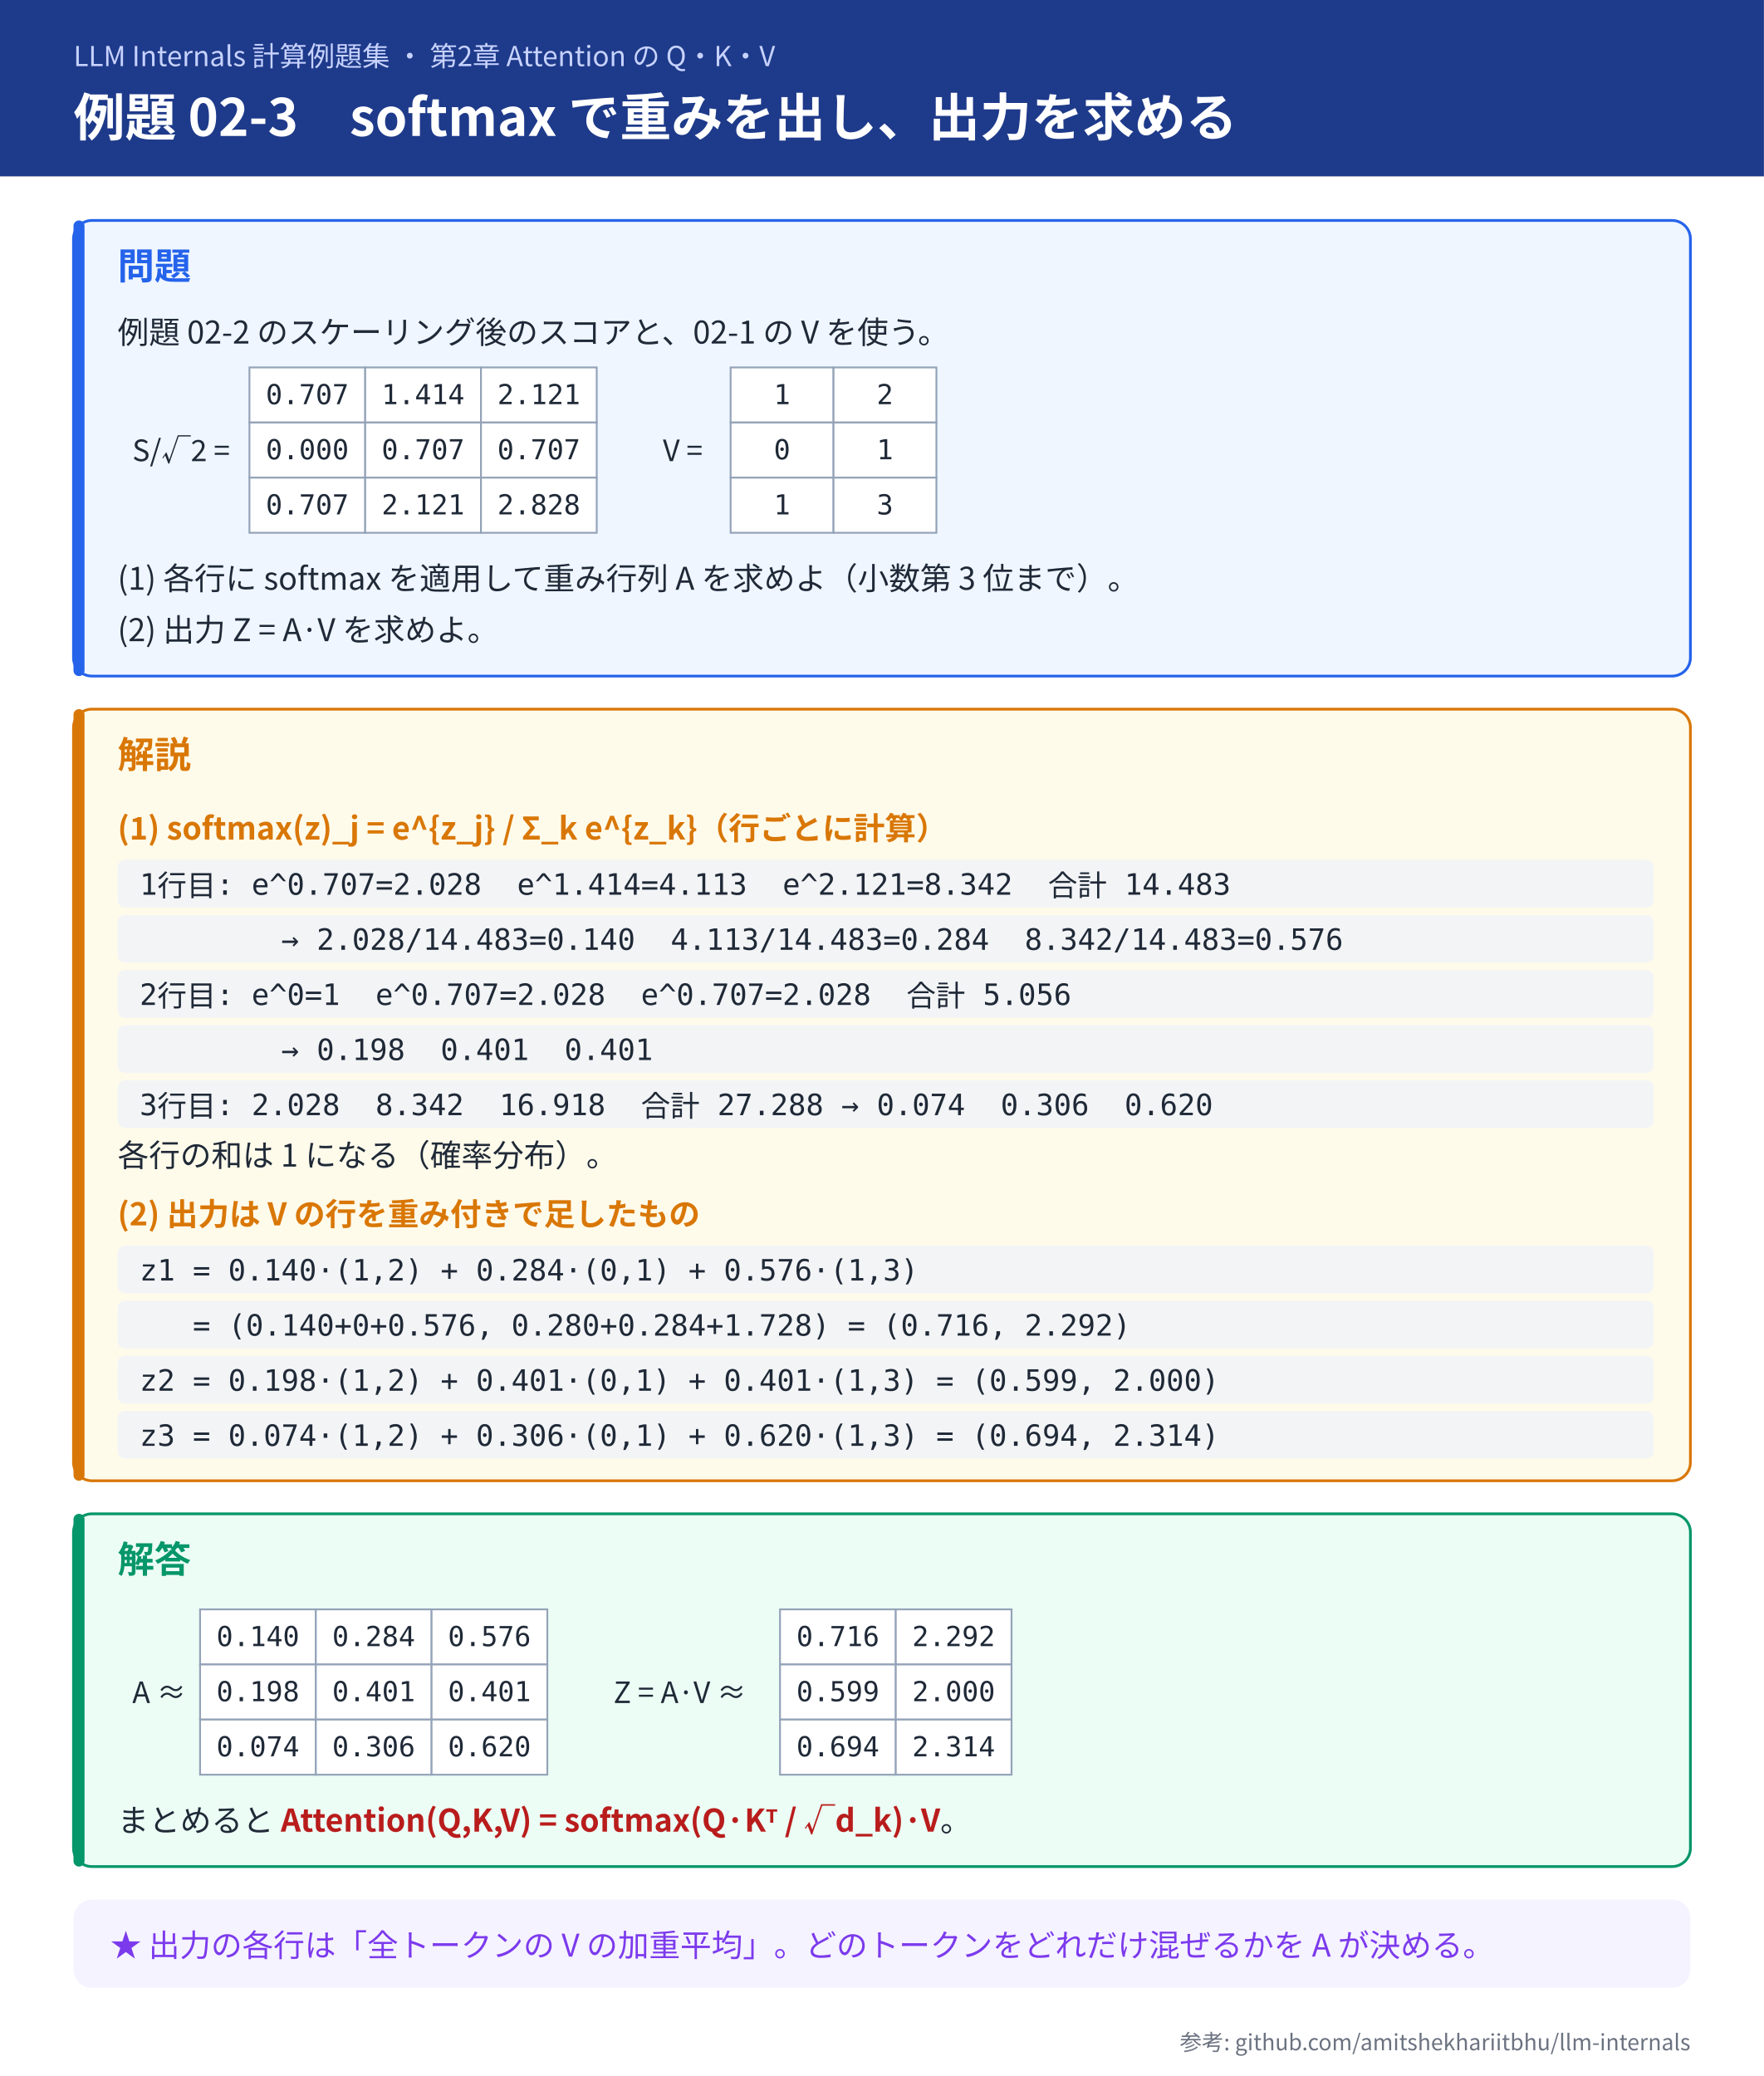
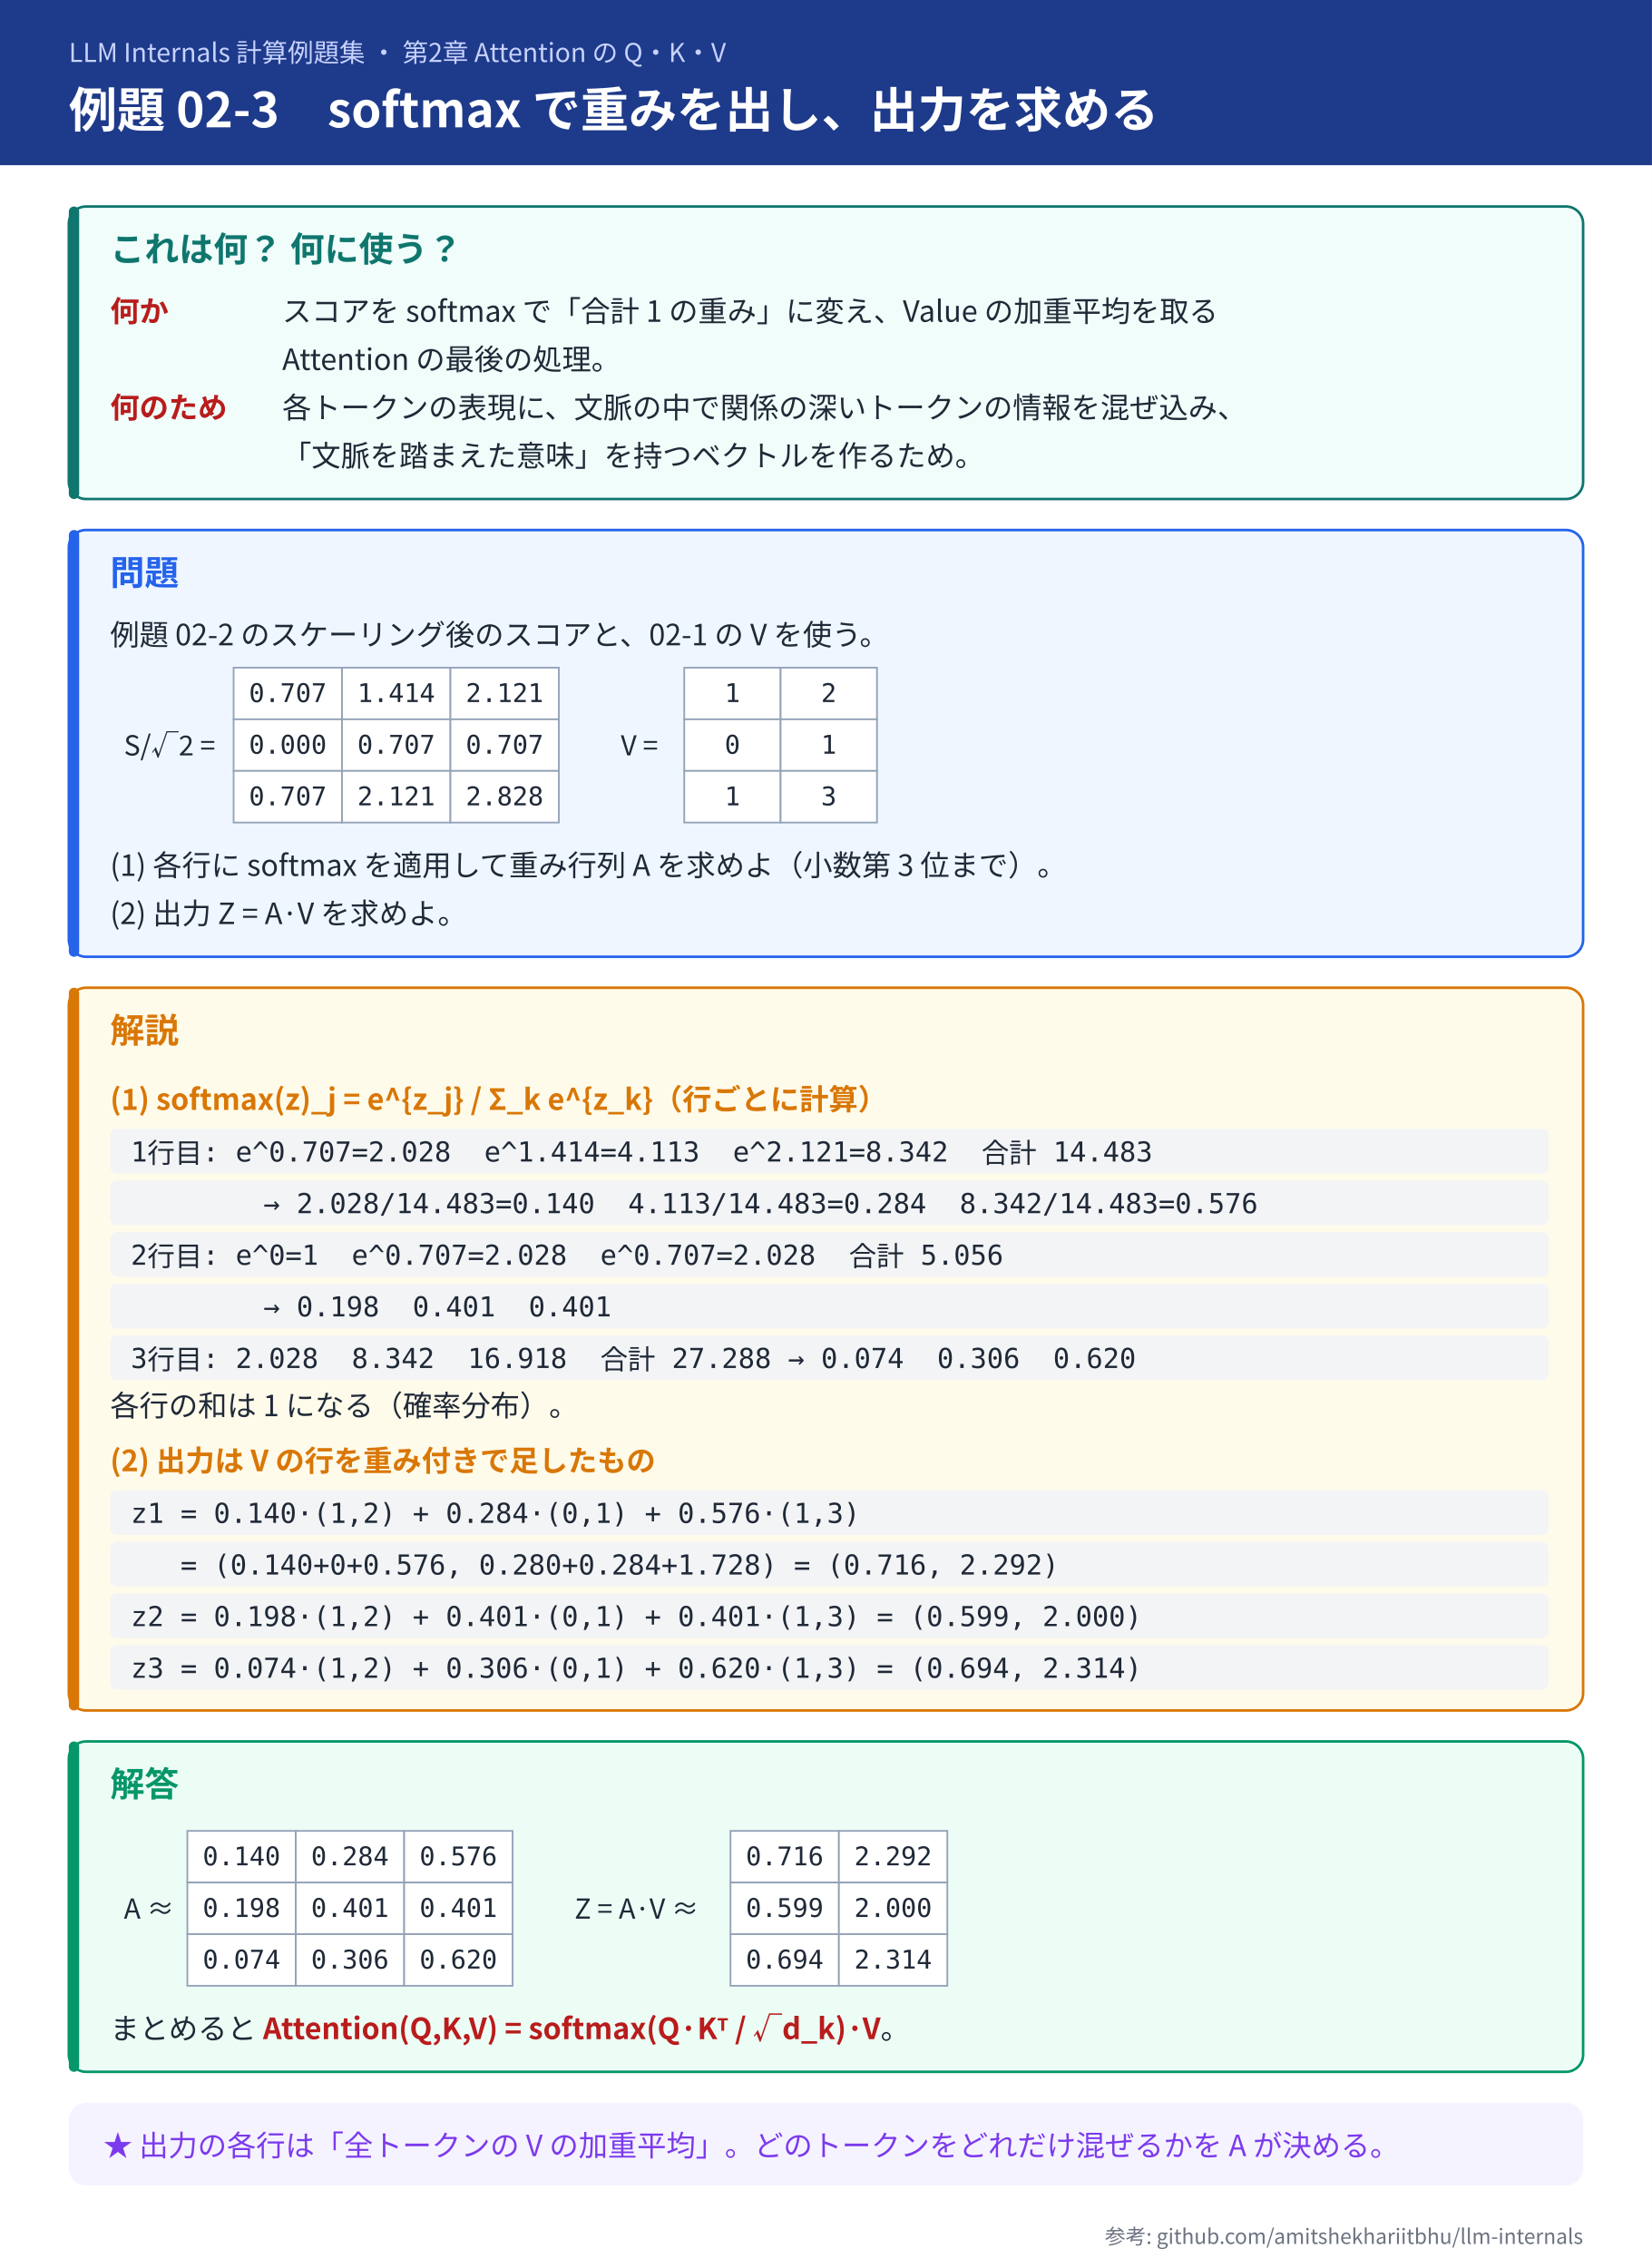
- <svg xmlns="http://www.w3.org/2000/svg" width="960" height="1130" viewBox="0 0 960 1130" font-family="'Noto Sans CJK JP','Noto Sans JP','Hiragino Sans','Yu Gothic','Meiryo','IPAGothic',sans-serif">
-   <rect width="960" height="1130" fill="#ffffff" />
+ <svg xmlns="http://www.w3.org/2000/svg" width="960" height="1318" viewBox="0 0 960 1318" font-family="'Noto Sans CJK JP','Noto Sans JP','Hiragino Sans','Yu Gothic','Meiryo','IPAGothic',sans-serif">
+   <rect width="960" height="1318" fill="#ffffff" />
  <rect x="0" y="0" width="960" height="96" fill="#1e3a8a" />
  <text x="40" y="36" font-size="15" fill="#c7d2fe">LLM Internals 計算例題集 ・ 第2章 Attention の Q・K・V</text>
  <text x="40" y="74" font-size="28" font-weight="700" fill="#ffffff">例題 02-3　softmax で重みを出し、出力を求める</text>
-   <rect x="40" y="120" width="880" height="248" rx="10" fill="#eff6ff" stroke="#2563eb" stroke-width="1.5" />
-   <rect x="40" y="120" width="6" height="248" rx="3" fill="#2563eb" />
-   <text x="64" y="152" font-size="20" font-weight="700" fill="#2563eb">問題</text>
-   <text x="64" y="187" font-size="17" fill="#1f2937" xml:space="preserve">例題 02-2 のスケーリング後のスコアと、02-1 の V を使う。</text>
-   <text x="72" y="251.0" font-size="16" fill="#1f2937">S/√2 =</text>
-   <rect x="135.76" y="200" width="63.0" height="30" fill="#ffffff" stroke="#94a3b8" />
-   <text x="167.26" y="220" text-anchor="middle" font-family="'DejaVu Sans Mono','Menlo','Consolas','Noto Sans Mono CJK JP','IPAGothic',monospace" font-size="15" fill="#1f2937">0.707</text>
-   <rect x="198.76" y="200" width="63.0" height="30" fill="#ffffff" stroke="#94a3b8" />
-   <text x="230.26" y="220" text-anchor="middle" font-family="'DejaVu Sans Mono','Menlo','Consolas','Noto Sans Mono CJK JP','IPAGothic',monospace" font-size="15" fill="#1f2937">1.414</text>
-   <rect x="261.76" y="200" width="63.0" height="30" fill="#ffffff" stroke="#94a3b8" />
-   <text x="293.26" y="220" text-anchor="middle" font-family="'DejaVu Sans Mono','Menlo','Consolas','Noto Sans Mono CJK JP','IPAGothic',monospace" font-size="15" fill="#1f2937">2.121</text>
-   <rect x="135.76" y="230" width="63.0" height="30" fill="#ffffff" stroke="#94a3b8" />
-   <text x="167.26" y="250" text-anchor="middle" font-family="'DejaVu Sans Mono','Menlo','Consolas','Noto Sans Mono CJK JP','IPAGothic',monospace" font-size="15" fill="#1f2937">0.000</text>
-   <rect x="198.76" y="230" width="63.0" height="30" fill="#ffffff" stroke="#94a3b8" />
-   <text x="230.26" y="250" text-anchor="middle" font-family="'DejaVu Sans Mono','Menlo','Consolas','Noto Sans Mono CJK JP','IPAGothic',monospace" font-size="15" fill="#1f2937">0.707</text>
-   <rect x="261.76" y="230" width="63.0" height="30" fill="#ffffff" stroke="#94a3b8" />
-   <text x="293.26" y="250" text-anchor="middle" font-family="'DejaVu Sans Mono','Menlo','Consolas','Noto Sans Mono CJK JP','IPAGothic',monospace" font-size="15" fill="#1f2937">0.707</text>
-   <rect x="135.76" y="260" width="63.0" height="30" fill="#ffffff" stroke="#94a3b8" />
-   <text x="167.26" y="280" text-anchor="middle" font-family="'DejaVu Sans Mono','Menlo','Consolas','Noto Sans Mono CJK JP','IPAGothic',monospace" font-size="15" fill="#1f2937">0.707</text>
-   <rect x="198.76" y="260" width="63.0" height="30" fill="#ffffff" stroke="#94a3b8" />
-   <text x="230.26" y="280" text-anchor="middle" font-family="'DejaVu Sans Mono','Menlo','Consolas','Noto Sans Mono CJK JP','IPAGothic',monospace" font-size="15" fill="#1f2937">2.121</text>
-   <rect x="261.76" y="260" width="63.0" height="30" fill="#ffffff" stroke="#94a3b8" />
-   <text x="293.26" y="280" text-anchor="middle" font-family="'DejaVu Sans Mono','Menlo','Consolas','Noto Sans Mono CJK JP','IPAGothic',monospace" font-size="15" fill="#1f2937">2.828</text>
-   <text x="360.76" y="251.0" font-size="16" fill="#1f2937">V =</text>
-   <rect x="397.64" y="200" width="56" height="30" fill="#ffffff" stroke="#94a3b8" />
-   <text x="425.64" y="220" text-anchor="middle" font-family="'DejaVu Sans Mono','Menlo','Consolas','Noto Sans Mono CJK JP','IPAGothic',monospace" font-size="15" fill="#1f2937">1</text>
-   <rect x="453.64" y="200" width="56" height="30" fill="#ffffff" stroke="#94a3b8" />
-   <text x="481.64" y="220" text-anchor="middle" font-family="'DejaVu Sans Mono','Menlo','Consolas','Noto Sans Mono CJK JP','IPAGothic',monospace" font-size="15" fill="#1f2937">2</text>
-   <rect x="397.64" y="230" width="56" height="30" fill="#ffffff" stroke="#94a3b8" />
-   <text x="425.64" y="250" text-anchor="middle" font-family="'DejaVu Sans Mono','Menlo','Consolas','Noto Sans Mono CJK JP','IPAGothic',monospace" font-size="15" fill="#1f2937">0</text>
-   <rect x="453.64" y="230" width="56" height="30" fill="#ffffff" stroke="#94a3b8" />
-   <text x="481.64" y="250" text-anchor="middle" font-family="'DejaVu Sans Mono','Menlo','Consolas','Noto Sans Mono CJK JP','IPAGothic',monospace" font-size="15" fill="#1f2937">1</text>
-   <rect x="397.64" y="260" width="56" height="30" fill="#ffffff" stroke="#94a3b8" />
-   <text x="425.64" y="280" text-anchor="middle" font-family="'DejaVu Sans Mono','Menlo','Consolas','Noto Sans Mono CJK JP','IPAGothic',monospace" font-size="15" fill="#1f2937">1</text>
-   <rect x="453.64" y="260" width="56" height="30" fill="#ffffff" stroke="#94a3b8" />
-   <text x="481.64" y="280" text-anchor="middle" font-family="'DejaVu Sans Mono','Menlo','Consolas','Noto Sans Mono CJK JP','IPAGothic',monospace" font-size="15" fill="#1f2937">3</text>
-   <text x="64" y="321" font-size="17" fill="#1f2937" xml:space="preserve">(1) 各行に softmax を適用して重み行列 A を求めよ（小数第 3 位まで）。</text>
-   <text x="64" y="349" font-size="17" fill="#1f2937" xml:space="preserve">(2) 出力 Z = A·V を求めよ。</text>
-   <rect x="40" y="386" width="880" height="420" rx="10" fill="#fffbeb" stroke="#d97706" stroke-width="1.5" />
-   <rect x="40" y="386" width="6" height="420" rx="3" fill="#d97706" />
-   <text x="64" y="418" font-size="20" font-weight="700" fill="#d97706">解説</text>
-   <text x="64" y="457" font-size="17" font-weight="700" fill="#d97706">(1) softmax(z)_j = e^{z_j} / Σ_k e^{z_k}（行ごとに計算）</text>
-   <rect x="64" y="468" width="836" height="26" rx="4" fill="#f3f4f6" />
-   <text x="76" y="487" font-family="'DejaVu Sans Mono','Menlo','Consolas','Noto Sans Mono CJK JP','IPAGothic',monospace" font-size="16" fill="#1f2937" xml:space="preserve">1行目: e^0.707=2.028  e^1.414=4.113  e^2.121=8.342  合計 14.483</text>
-   <rect x="64" y="498" width="836" height="26" rx="4" fill="#f3f4f6" />
-   <text x="76" y="517" font-family="'DejaVu Sans Mono','Menlo','Consolas','Noto Sans Mono CJK JP','IPAGothic',monospace" font-size="16" fill="#1f2937" xml:space="preserve">        → 2.028/14.483=0.140  4.113/14.483=0.284  8.342/14.483=0.576</text>
-   <rect x="64" y="528" width="836" height="26" rx="4" fill="#f3f4f6" />
-   <text x="76" y="547" font-family="'DejaVu Sans Mono','Menlo','Consolas','Noto Sans Mono CJK JP','IPAGothic',monospace" font-size="16" fill="#1f2937" xml:space="preserve">2行目: e^0=1  e^0.707=2.028  e^0.707=2.028  合計 5.056</text>
-   <rect x="64" y="558" width="836" height="26" rx="4" fill="#f3f4f6" />
-   <text x="76" y="577" font-family="'DejaVu Sans Mono','Menlo','Consolas','Noto Sans Mono CJK JP','IPAGothic',monospace" font-size="16" fill="#1f2937" xml:space="preserve">        → 0.198  0.401  0.401</text>
-   <rect x="64" y="588" width="836" height="26" rx="4" fill="#f3f4f6" />
-   <text x="76" y="607" font-family="'DejaVu Sans Mono','Menlo','Consolas','Noto Sans Mono CJK JP','IPAGothic',monospace" font-size="16" fill="#1f2937" xml:space="preserve">3行目: 2.028  8.342  16.918  合計 27.288 → 0.074  0.306  0.620</text>
-   <text x="64" y="635" font-size="17" fill="#1f2937" xml:space="preserve">各行の和は 1 になる（確率分布）。</text>
-   <text x="64" y="667" font-size="17" font-weight="700" fill="#d97706">(2) 出力は V の行を重み付きで足したもの</text>
-   <rect x="64" y="678" width="836" height="26" rx="4" fill="#f3f4f6" />
-   <text x="76" y="697" font-family="'DejaVu Sans Mono','Menlo','Consolas','Noto Sans Mono CJK JP','IPAGothic',monospace" font-size="16" fill="#1f2937" xml:space="preserve">z1 = 0.140·(1,2) + 0.284·(0,1) + 0.576·(1,3)</text>
-   <rect x="64" y="708" width="836" height="26" rx="4" fill="#f3f4f6" />
-   <text x="76" y="727" font-family="'DejaVu Sans Mono','Menlo','Consolas','Noto Sans Mono CJK JP','IPAGothic',monospace" font-size="16" fill="#1f2937" xml:space="preserve">   = (0.140+0+0.576, 0.280+0.284+1.728) = (0.716, 2.292)</text>
-   <rect x="64" y="738" width="836" height="26" rx="4" fill="#f3f4f6" />
-   <text x="76" y="757" font-family="'DejaVu Sans Mono','Menlo','Consolas','Noto Sans Mono CJK JP','IPAGothic',monospace" font-size="16" fill="#1f2937" xml:space="preserve">z2 = 0.198·(1,2) + 0.401·(0,1) + 0.401·(1,3) = (0.599, 2.000)</text>
-   <rect x="64" y="768" width="836" height="26" rx="4" fill="#f3f4f6" />
-   <text x="76" y="787" font-family="'DejaVu Sans Mono','Menlo','Consolas','Noto Sans Mono CJK JP','IPAGothic',monospace" font-size="16" fill="#1f2937" xml:space="preserve">z3 = 0.074·(1,2) + 0.306·(0,1) + 0.620·(1,3) = (0.694, 2.314)</text>
-   <rect x="40" y="824" width="880" height="192" rx="10" fill="#ecfdf5" stroke="#059669" stroke-width="1.5" />
-   <rect x="40" y="824" width="6" height="192" rx="3" fill="#059669" />
-   <text x="64" y="856" font-size="20" font-weight="700" fill="#059669">解答</text>
-   <text x="72" y="927.0" font-size="16" fill="#1f2937">A ≈</text>
-   <rect x="108.88" y="876" width="63.0" height="30" fill="#ffffff" stroke="#94a3b8" />
-   <text x="140.38" y="896" text-anchor="middle" font-family="'DejaVu Sans Mono','Menlo','Consolas','Noto Sans Mono CJK JP','IPAGothic',monospace" font-size="15" fill="#1f2937">0.140</text>
-   <rect x="171.88" y="876" width="63.0" height="30" fill="#ffffff" stroke="#94a3b8" />
-   <text x="203.38" y="896" text-anchor="middle" font-family="'DejaVu Sans Mono','Menlo','Consolas','Noto Sans Mono CJK JP','IPAGothic',monospace" font-size="15" fill="#1f2937">0.284</text>
-   <rect x="234.88" y="876" width="63.0" height="30" fill="#ffffff" stroke="#94a3b8" />
-   <text x="266.38" y="896" text-anchor="middle" font-family="'DejaVu Sans Mono','Menlo','Consolas','Noto Sans Mono CJK JP','IPAGothic',monospace" font-size="15" fill="#1f2937">0.576</text>
-   <rect x="108.88" y="906" width="63.0" height="30" fill="#ffffff" stroke="#94a3b8" />
-   <text x="140.38" y="926" text-anchor="middle" font-family="'DejaVu Sans Mono','Menlo','Consolas','Noto Sans Mono CJK JP','IPAGothic',monospace" font-size="15" fill="#1f2937">0.198</text>
-   <rect x="171.88" y="906" width="63.0" height="30" fill="#ffffff" stroke="#94a3b8" />
-   <text x="203.38" y="926" text-anchor="middle" font-family="'DejaVu Sans Mono','Menlo','Consolas','Noto Sans Mono CJK JP','IPAGothic',monospace" font-size="15" fill="#1f2937">0.401</text>
-   <rect x="234.88" y="906" width="63.0" height="30" fill="#ffffff" stroke="#94a3b8" />
-   <text x="266.38" y="926" text-anchor="middle" font-family="'DejaVu Sans Mono','Menlo','Consolas','Noto Sans Mono CJK JP','IPAGothic',monospace" font-size="15" fill="#1f2937">0.401</text>
-   <rect x="108.88" y="936" width="63.0" height="30" fill="#ffffff" stroke="#94a3b8" />
-   <text x="140.38" y="956" text-anchor="middle" font-family="'DejaVu Sans Mono','Menlo','Consolas','Noto Sans Mono CJK JP','IPAGothic',monospace" font-size="15" fill="#1f2937">0.074</text>
-   <rect x="171.88" y="936" width="63.0" height="30" fill="#ffffff" stroke="#94a3b8" />
-   <text x="203.38" y="956" text-anchor="middle" font-family="'DejaVu Sans Mono','Menlo','Consolas','Noto Sans Mono CJK JP','IPAGothic',monospace" font-size="15" fill="#1f2937">0.306</text>
-   <rect x="234.88" y="936" width="63.0" height="30" fill="#ffffff" stroke="#94a3b8" />
-   <text x="266.38" y="956" text-anchor="middle" font-family="'DejaVu Sans Mono','Menlo','Consolas','Noto Sans Mono CJK JP','IPAGothic',monospace" font-size="15" fill="#1f2937">0.620</text>
-   <text x="333.88" y="927.0" font-size="16" fill="#1f2937">Z = A·V ≈</text>
-   <rect x="424.52" y="876" width="63.0" height="30" fill="#ffffff" stroke="#94a3b8" />
-   <text x="456.02" y="896" text-anchor="middle" font-family="'DejaVu Sans Mono','Menlo','Consolas','Noto Sans Mono CJK JP','IPAGothic',monospace" font-size="15" fill="#1f2937">0.716</text>
-   <rect x="487.52" y="876" width="63.0" height="30" fill="#ffffff" stroke="#94a3b8" />
-   <text x="519.02" y="896" text-anchor="middle" font-family="'DejaVu Sans Mono','Menlo','Consolas','Noto Sans Mono CJK JP','IPAGothic',monospace" font-size="15" fill="#1f2937">2.292</text>
-   <rect x="424.52" y="906" width="63.0" height="30" fill="#ffffff" stroke="#94a3b8" />
-   <text x="456.02" y="926" text-anchor="middle" font-family="'DejaVu Sans Mono','Menlo','Consolas','Noto Sans Mono CJK JP','IPAGothic',monospace" font-size="15" fill="#1f2937">0.599</text>
-   <rect x="487.52" y="906" width="63.0" height="30" fill="#ffffff" stroke="#94a3b8" />
-   <text x="519.02" y="926" text-anchor="middle" font-family="'DejaVu Sans Mono','Menlo','Consolas','Noto Sans Mono CJK JP','IPAGothic',monospace" font-size="15" fill="#1f2937">2.000</text>
-   <rect x="424.52" y="936" width="63.0" height="30" fill="#ffffff" stroke="#94a3b8" />
-   <text x="456.02" y="956" text-anchor="middle" font-family="'DejaVu Sans Mono','Menlo','Consolas','Noto Sans Mono CJK JP','IPAGothic',monospace" font-size="15" fill="#1f2937">0.694</text>
-   <rect x="487.52" y="936" width="63.0" height="30" fill="#ffffff" stroke="#94a3b8" />
-   <text x="519.02" y="956" text-anchor="middle" font-family="'DejaVu Sans Mono','Menlo','Consolas','Noto Sans Mono CJK JP','IPAGothic',monospace" font-size="15" fill="#1f2937">2.314</text>
-   <text x="64" y="997" font-size="17" fill="#1f2937" xml:space="preserve">まとめると <tspan font-weight="700" fill="#b91c1c">Attention(Q,K,V) = softmax(Q·Kᵀ / √d_k)·V</tspan>。</text>
-   <rect x="40" y="1034" width="880" height="48" rx="10" fill="#f5f3ff" />
-   <text x="60" y="1065" font-size="17" fill="#7c3aed" xml:space="preserve">★ 出力の各行は「全トークンの V の加重平均」。どのトークンをどれだけ混ぜるかを A が決める。</text>
-   <text x="920" y="1116" font-size="12" text-anchor="end" fill="#6b7280">参考: github.com/amitshekhariitbhu/llm-internals</text>
+   <rect x="40" y="120" width="880" height="170" rx="10" fill="#f0fdfa" stroke="#0f766e" stroke-width="1.5" />
+   <rect x="40" y="120" width="6" height="170" rx="3" fill="#0f766e" />
+   <text x="64" y="152" font-size="20" font-weight="700" fill="#0f766e">これは何？ 何に使う？</text>
+   <text x="64" y="187" font-size="17" font-weight="700" fill="#b91c1c">何か</text>
+   <text x="164" y="187" font-size="17" fill="#1f2937" xml:space="preserve">スコアを softmax で「合計 1 の重み」に変え、Value の加重平均を取る</text>
+   <text x="164" y="215" font-size="17" fill="#1f2937" xml:space="preserve">Attention の最後の処理。</text>
+   <text x="64" y="243" font-size="17" font-weight="700" fill="#b91c1c">何のため</text>
+   <text x="164" y="243" font-size="17" fill="#1f2937" xml:space="preserve">各トークンの表現に、文脈の中で関係の深いトークンの情報を混ぜ込み、</text>
+   <text x="164" y="271" font-size="17" fill="#1f2937" xml:space="preserve">「文脈を踏まえた意味」を持つベクトルを作るため。</text>
+   <rect x="40" y="308" width="880" height="248" rx="10" fill="#eff6ff" stroke="#2563eb" stroke-width="1.5" />
+   <rect x="40" y="308" width="6" height="248" rx="3" fill="#2563eb" />
+   <text x="64" y="340" font-size="20" font-weight="700" fill="#2563eb">問題</text>
+   <text x="64" y="375" font-size="17" fill="#1f2937" xml:space="preserve">例題 02-2 のスケーリング後のスコアと、02-1 の V を使う。</text>
+   <text x="72" y="439.0" font-size="16" fill="#1f2937">S/√2 =</text>
+   <rect x="135.76" y="388" width="63.0" height="30" fill="#ffffff" stroke="#94a3b8" />
+   <text x="167.26" y="408" text-anchor="middle" font-family="'DejaVu Sans Mono','Menlo','Consolas','Noto Sans Mono CJK JP','IPAGothic',monospace" font-size="15" fill="#1f2937">0.707</text>
+   <rect x="198.76" y="388" width="63.0" height="30" fill="#ffffff" stroke="#94a3b8" />
+   <text x="230.26" y="408" text-anchor="middle" font-family="'DejaVu Sans Mono','Menlo','Consolas','Noto Sans Mono CJK JP','IPAGothic',monospace" font-size="15" fill="#1f2937">1.414</text>
+   <rect x="261.76" y="388" width="63.0" height="30" fill="#ffffff" stroke="#94a3b8" />
+   <text x="293.26" y="408" text-anchor="middle" font-family="'DejaVu Sans Mono','Menlo','Consolas','Noto Sans Mono CJK JP','IPAGothic',monospace" font-size="15" fill="#1f2937">2.121</text>
+   <rect x="135.76" y="418" width="63.0" height="30" fill="#ffffff" stroke="#94a3b8" />
+   <text x="167.26" y="438" text-anchor="middle" font-family="'DejaVu Sans Mono','Menlo','Consolas','Noto Sans Mono CJK JP','IPAGothic',monospace" font-size="15" fill="#1f2937">0.000</text>
+   <rect x="198.76" y="418" width="63.0" height="30" fill="#ffffff" stroke="#94a3b8" />
+   <text x="230.26" y="438" text-anchor="middle" font-family="'DejaVu Sans Mono','Menlo','Consolas','Noto Sans Mono CJK JP','IPAGothic',monospace" font-size="15" fill="#1f2937">0.707</text>
+   <rect x="261.76" y="418" width="63.0" height="30" fill="#ffffff" stroke="#94a3b8" />
+   <text x="293.26" y="438" text-anchor="middle" font-family="'DejaVu Sans Mono','Menlo','Consolas','Noto Sans Mono CJK JP','IPAGothic',monospace" font-size="15" fill="#1f2937">0.707</text>
+   <rect x="135.76" y="448" width="63.0" height="30" fill="#ffffff" stroke="#94a3b8" />
+   <text x="167.26" y="468" text-anchor="middle" font-family="'DejaVu Sans Mono','Menlo','Consolas','Noto Sans Mono CJK JP','IPAGothic',monospace" font-size="15" fill="#1f2937">0.707</text>
+   <rect x="198.76" y="448" width="63.0" height="30" fill="#ffffff" stroke="#94a3b8" />
+   <text x="230.26" y="468" text-anchor="middle" font-family="'DejaVu Sans Mono','Menlo','Consolas','Noto Sans Mono CJK JP','IPAGothic',monospace" font-size="15" fill="#1f2937">2.121</text>
+   <rect x="261.76" y="448" width="63.0" height="30" fill="#ffffff" stroke="#94a3b8" />
+   <text x="293.26" y="468" text-anchor="middle" font-family="'DejaVu Sans Mono','Menlo','Consolas','Noto Sans Mono CJK JP','IPAGothic',monospace" font-size="15" fill="#1f2937">2.828</text>
+   <text x="360.76" y="439.0" font-size="16" fill="#1f2937">V =</text>
+   <rect x="397.64" y="388" width="56" height="30" fill="#ffffff" stroke="#94a3b8" />
+   <text x="425.64" y="408" text-anchor="middle" font-family="'DejaVu Sans Mono','Menlo','Consolas','Noto Sans Mono CJK JP','IPAGothic',monospace" font-size="15" fill="#1f2937">1</text>
+   <rect x="453.64" y="388" width="56" height="30" fill="#ffffff" stroke="#94a3b8" />
+   <text x="481.64" y="408" text-anchor="middle" font-family="'DejaVu Sans Mono','Menlo','Consolas','Noto Sans Mono CJK JP','IPAGothic',monospace" font-size="15" fill="#1f2937">2</text>
+   <rect x="397.64" y="418" width="56" height="30" fill="#ffffff" stroke="#94a3b8" />
+   <text x="425.64" y="438" text-anchor="middle" font-family="'DejaVu Sans Mono','Menlo','Consolas','Noto Sans Mono CJK JP','IPAGothic',monospace" font-size="15" fill="#1f2937">0</text>
+   <rect x="453.64" y="418" width="56" height="30" fill="#ffffff" stroke="#94a3b8" />
+   <text x="481.64" y="438" text-anchor="middle" font-family="'DejaVu Sans Mono','Menlo','Consolas','Noto Sans Mono CJK JP','IPAGothic',monospace" font-size="15" fill="#1f2937">1</text>
+   <rect x="397.64" y="448" width="56" height="30" fill="#ffffff" stroke="#94a3b8" />
+   <text x="425.64" y="468" text-anchor="middle" font-family="'DejaVu Sans Mono','Menlo','Consolas','Noto Sans Mono CJK JP','IPAGothic',monospace" font-size="15" fill="#1f2937">1</text>
+   <rect x="453.64" y="448" width="56" height="30" fill="#ffffff" stroke="#94a3b8" />
+   <text x="481.64" y="468" text-anchor="middle" font-family="'DejaVu Sans Mono','Menlo','Consolas','Noto Sans Mono CJK JP','IPAGothic',monospace" font-size="15" fill="#1f2937">3</text>
+   <text x="64" y="509" font-size="17" fill="#1f2937" xml:space="preserve">(1) 各行に softmax を適用して重み行列 A を求めよ（小数第 3 位まで）。</text>
+   <text x="64" y="537" font-size="17" fill="#1f2937" xml:space="preserve">(2) 出力 Z = A·V を求めよ。</text>
+   <rect x="40" y="574" width="880" height="420" rx="10" fill="#fffbeb" stroke="#d97706" stroke-width="1.5" />
+   <rect x="40" y="574" width="6" height="420" rx="3" fill="#d97706" />
+   <text x="64" y="606" font-size="20" font-weight="700" fill="#d97706">解説</text>
+   <text x="64" y="645" font-size="17" font-weight="700" fill="#d97706">(1) softmax(z)_j = e^{z_j} / Σ_k e^{z_k}（行ごとに計算）</text>
+   <rect x="64" y="656" width="836" height="26" rx="4" fill="#f3f4f6" />
+   <text x="76" y="675" font-family="'DejaVu Sans Mono','Menlo','Consolas','Noto Sans Mono CJK JP','IPAGothic',monospace" font-size="16" fill="#1f2937" xml:space="preserve">1行目: e^0.707=2.028  e^1.414=4.113  e^2.121=8.342  合計 14.483</text>
+   <rect x="64" y="686" width="836" height="26" rx="4" fill="#f3f4f6" />
+   <text x="76" y="705" font-family="'DejaVu Sans Mono','Menlo','Consolas','Noto Sans Mono CJK JP','IPAGothic',monospace" font-size="16" fill="#1f2937" xml:space="preserve">        → 2.028/14.483=0.140  4.113/14.483=0.284  8.342/14.483=0.576</text>
+   <rect x="64" y="716" width="836" height="26" rx="4" fill="#f3f4f6" />
+   <text x="76" y="735" font-family="'DejaVu Sans Mono','Menlo','Consolas','Noto Sans Mono CJK JP','IPAGothic',monospace" font-size="16" fill="#1f2937" xml:space="preserve">2行目: e^0=1  e^0.707=2.028  e^0.707=2.028  合計 5.056</text>
+   <rect x="64" y="746" width="836" height="26" rx="4" fill="#f3f4f6" />
+   <text x="76" y="765" font-family="'DejaVu Sans Mono','Menlo','Consolas','Noto Sans Mono CJK JP','IPAGothic',monospace" font-size="16" fill="#1f2937" xml:space="preserve">        → 0.198  0.401  0.401</text>
+   <rect x="64" y="776" width="836" height="26" rx="4" fill="#f3f4f6" />
+   <text x="76" y="795" font-family="'DejaVu Sans Mono','Menlo','Consolas','Noto Sans Mono CJK JP','IPAGothic',monospace" font-size="16" fill="#1f2937" xml:space="preserve">3行目: 2.028  8.342  16.918  合計 27.288 → 0.074  0.306  0.620</text>
+   <text x="64" y="823" font-size="17" fill="#1f2937" xml:space="preserve">各行の和は 1 になる（確率分布）。</text>
+   <text x="64" y="855" font-size="17" font-weight="700" fill="#d97706">(2) 出力は V の行を重み付きで足したもの</text>
+   <rect x="64" y="866" width="836" height="26" rx="4" fill="#f3f4f6" />
+   <text x="76" y="885" font-family="'DejaVu Sans Mono','Menlo','Consolas','Noto Sans Mono CJK JP','IPAGothic',monospace" font-size="16" fill="#1f2937" xml:space="preserve">z1 = 0.140·(1,2) + 0.284·(0,1) + 0.576·(1,3)</text>
+   <rect x="64" y="896" width="836" height="26" rx="4" fill="#f3f4f6" />
+   <text x="76" y="915" font-family="'DejaVu Sans Mono','Menlo','Consolas','Noto Sans Mono CJK JP','IPAGothic',monospace" font-size="16" fill="#1f2937" xml:space="preserve">   = (0.140+0+0.576, 0.280+0.284+1.728) = (0.716, 2.292)</text>
+   <rect x="64" y="926" width="836" height="26" rx="4" fill="#f3f4f6" />
+   <text x="76" y="945" font-family="'DejaVu Sans Mono','Menlo','Consolas','Noto Sans Mono CJK JP','IPAGothic',monospace" font-size="16" fill="#1f2937" xml:space="preserve">z2 = 0.198·(1,2) + 0.401·(0,1) + 0.401·(1,3) = (0.599, 2.000)</text>
+   <rect x="64" y="956" width="836" height="26" rx="4" fill="#f3f4f6" />
+   <text x="76" y="975" font-family="'DejaVu Sans Mono','Menlo','Consolas','Noto Sans Mono CJK JP','IPAGothic',monospace" font-size="16" fill="#1f2937" xml:space="preserve">z3 = 0.074·(1,2) + 0.306·(0,1) + 0.620·(1,3) = (0.694, 2.314)</text>
+   <rect x="40" y="1012" width="880" height="192" rx="10" fill="#ecfdf5" stroke="#059669" stroke-width="1.5" />
+   <rect x="40" y="1012" width="6" height="192" rx="3" fill="#059669" />
+   <text x="64" y="1044" font-size="20" font-weight="700" fill="#059669">解答</text>
+   <text x="72" y="1115.0" font-size="16" fill="#1f2937">A ≈</text>
+   <rect x="108.88" y="1064" width="63.0" height="30" fill="#ffffff" stroke="#94a3b8" />
+   <text x="140.38" y="1084" text-anchor="middle" font-family="'DejaVu Sans Mono','Menlo','Consolas','Noto Sans Mono CJK JP','IPAGothic',monospace" font-size="15" fill="#1f2937">0.140</text>
+   <rect x="171.88" y="1064" width="63.0" height="30" fill="#ffffff" stroke="#94a3b8" />
+   <text x="203.38" y="1084" text-anchor="middle" font-family="'DejaVu Sans Mono','Menlo','Consolas','Noto Sans Mono CJK JP','IPAGothic',monospace" font-size="15" fill="#1f2937">0.284</text>
+   <rect x="234.88" y="1064" width="63.0" height="30" fill="#ffffff" stroke="#94a3b8" />
+   <text x="266.38" y="1084" text-anchor="middle" font-family="'DejaVu Sans Mono','Menlo','Consolas','Noto Sans Mono CJK JP','IPAGothic',monospace" font-size="15" fill="#1f2937">0.576</text>
+   <rect x="108.88" y="1094" width="63.0" height="30" fill="#ffffff" stroke="#94a3b8" />
+   <text x="140.38" y="1114" text-anchor="middle" font-family="'DejaVu Sans Mono','Menlo','Consolas','Noto Sans Mono CJK JP','IPAGothic',monospace" font-size="15" fill="#1f2937">0.198</text>
+   <rect x="171.88" y="1094" width="63.0" height="30" fill="#ffffff" stroke="#94a3b8" />
+   <text x="203.38" y="1114" text-anchor="middle" font-family="'DejaVu Sans Mono','Menlo','Consolas','Noto Sans Mono CJK JP','IPAGothic',monospace" font-size="15" fill="#1f2937">0.401</text>
+   <rect x="234.88" y="1094" width="63.0" height="30" fill="#ffffff" stroke="#94a3b8" />
+   <text x="266.38" y="1114" text-anchor="middle" font-family="'DejaVu Sans Mono','Menlo','Consolas','Noto Sans Mono CJK JP','IPAGothic',monospace" font-size="15" fill="#1f2937">0.401</text>
+   <rect x="108.88" y="1124" width="63.0" height="30" fill="#ffffff" stroke="#94a3b8" />
+   <text x="140.38" y="1144" text-anchor="middle" font-family="'DejaVu Sans Mono','Menlo','Consolas','Noto Sans Mono CJK JP','IPAGothic',monospace" font-size="15" fill="#1f2937">0.074</text>
+   <rect x="171.88" y="1124" width="63.0" height="30" fill="#ffffff" stroke="#94a3b8" />
+   <text x="203.38" y="1144" text-anchor="middle" font-family="'DejaVu Sans Mono','Menlo','Consolas','Noto Sans Mono CJK JP','IPAGothic',monospace" font-size="15" fill="#1f2937">0.306</text>
+   <rect x="234.88" y="1124" width="63.0" height="30" fill="#ffffff" stroke="#94a3b8" />
+   <text x="266.38" y="1144" text-anchor="middle" font-family="'DejaVu Sans Mono','Menlo','Consolas','Noto Sans Mono CJK JP','IPAGothic',monospace" font-size="15" fill="#1f2937">0.620</text>
+   <text x="333.88" y="1115.0" font-size="16" fill="#1f2937">Z = A·V ≈</text>
+   <rect x="424.52" y="1064" width="63.0" height="30" fill="#ffffff" stroke="#94a3b8" />
+   <text x="456.02" y="1084" text-anchor="middle" font-family="'DejaVu Sans Mono','Menlo','Consolas','Noto Sans Mono CJK JP','IPAGothic',monospace" font-size="15" fill="#1f2937">0.716</text>
+   <rect x="487.52" y="1064" width="63.0" height="30" fill="#ffffff" stroke="#94a3b8" />
+   <text x="519.02" y="1084" text-anchor="middle" font-family="'DejaVu Sans Mono','Menlo','Consolas','Noto Sans Mono CJK JP','IPAGothic',monospace" font-size="15" fill="#1f2937">2.292</text>
+   <rect x="424.52" y="1094" width="63.0" height="30" fill="#ffffff" stroke="#94a3b8" />
+   <text x="456.02" y="1114" text-anchor="middle" font-family="'DejaVu Sans Mono','Menlo','Consolas','Noto Sans Mono CJK JP','IPAGothic',monospace" font-size="15" fill="#1f2937">0.599</text>
+   <rect x="487.52" y="1094" width="63.0" height="30" fill="#ffffff" stroke="#94a3b8" />
+   <text x="519.02" y="1114" text-anchor="middle" font-family="'DejaVu Sans Mono','Menlo','Consolas','Noto Sans Mono CJK JP','IPAGothic',monospace" font-size="15" fill="#1f2937">2.000</text>
+   <rect x="424.52" y="1124" width="63.0" height="30" fill="#ffffff" stroke="#94a3b8" />
+   <text x="456.02" y="1144" text-anchor="middle" font-family="'DejaVu Sans Mono','Menlo','Consolas','Noto Sans Mono CJK JP','IPAGothic',monospace" font-size="15" fill="#1f2937">0.694</text>
+   <rect x="487.52" y="1124" width="63.0" height="30" fill="#ffffff" stroke="#94a3b8" />
+   <text x="519.02" y="1144" text-anchor="middle" font-family="'DejaVu Sans Mono','Menlo','Consolas','Noto Sans Mono CJK JP','IPAGothic',monospace" font-size="15" fill="#1f2937">2.314</text>
+   <text x="64" y="1185" font-size="17" fill="#1f2937" xml:space="preserve">まとめると <tspan font-weight="700" fill="#b91c1c">Attention(Q,K,V) = softmax(Q·Kᵀ / √d_k)·V</tspan>。</text>
+   <rect x="40" y="1222" width="880" height="48" rx="10" fill="#f5f3ff" />
+   <text x="60" y="1253" font-size="17" fill="#7c3aed" xml:space="preserve">★ 出力の各行は「全トークンの V の加重平均」。どのトークンをどれだけ混ぜるかを A が決める。</text>
+   <text x="920" y="1304" font-size="12" text-anchor="end" fill="#6b7280">参考: github.com/amitshekhariitbhu/llm-internals</text>
</svg>
